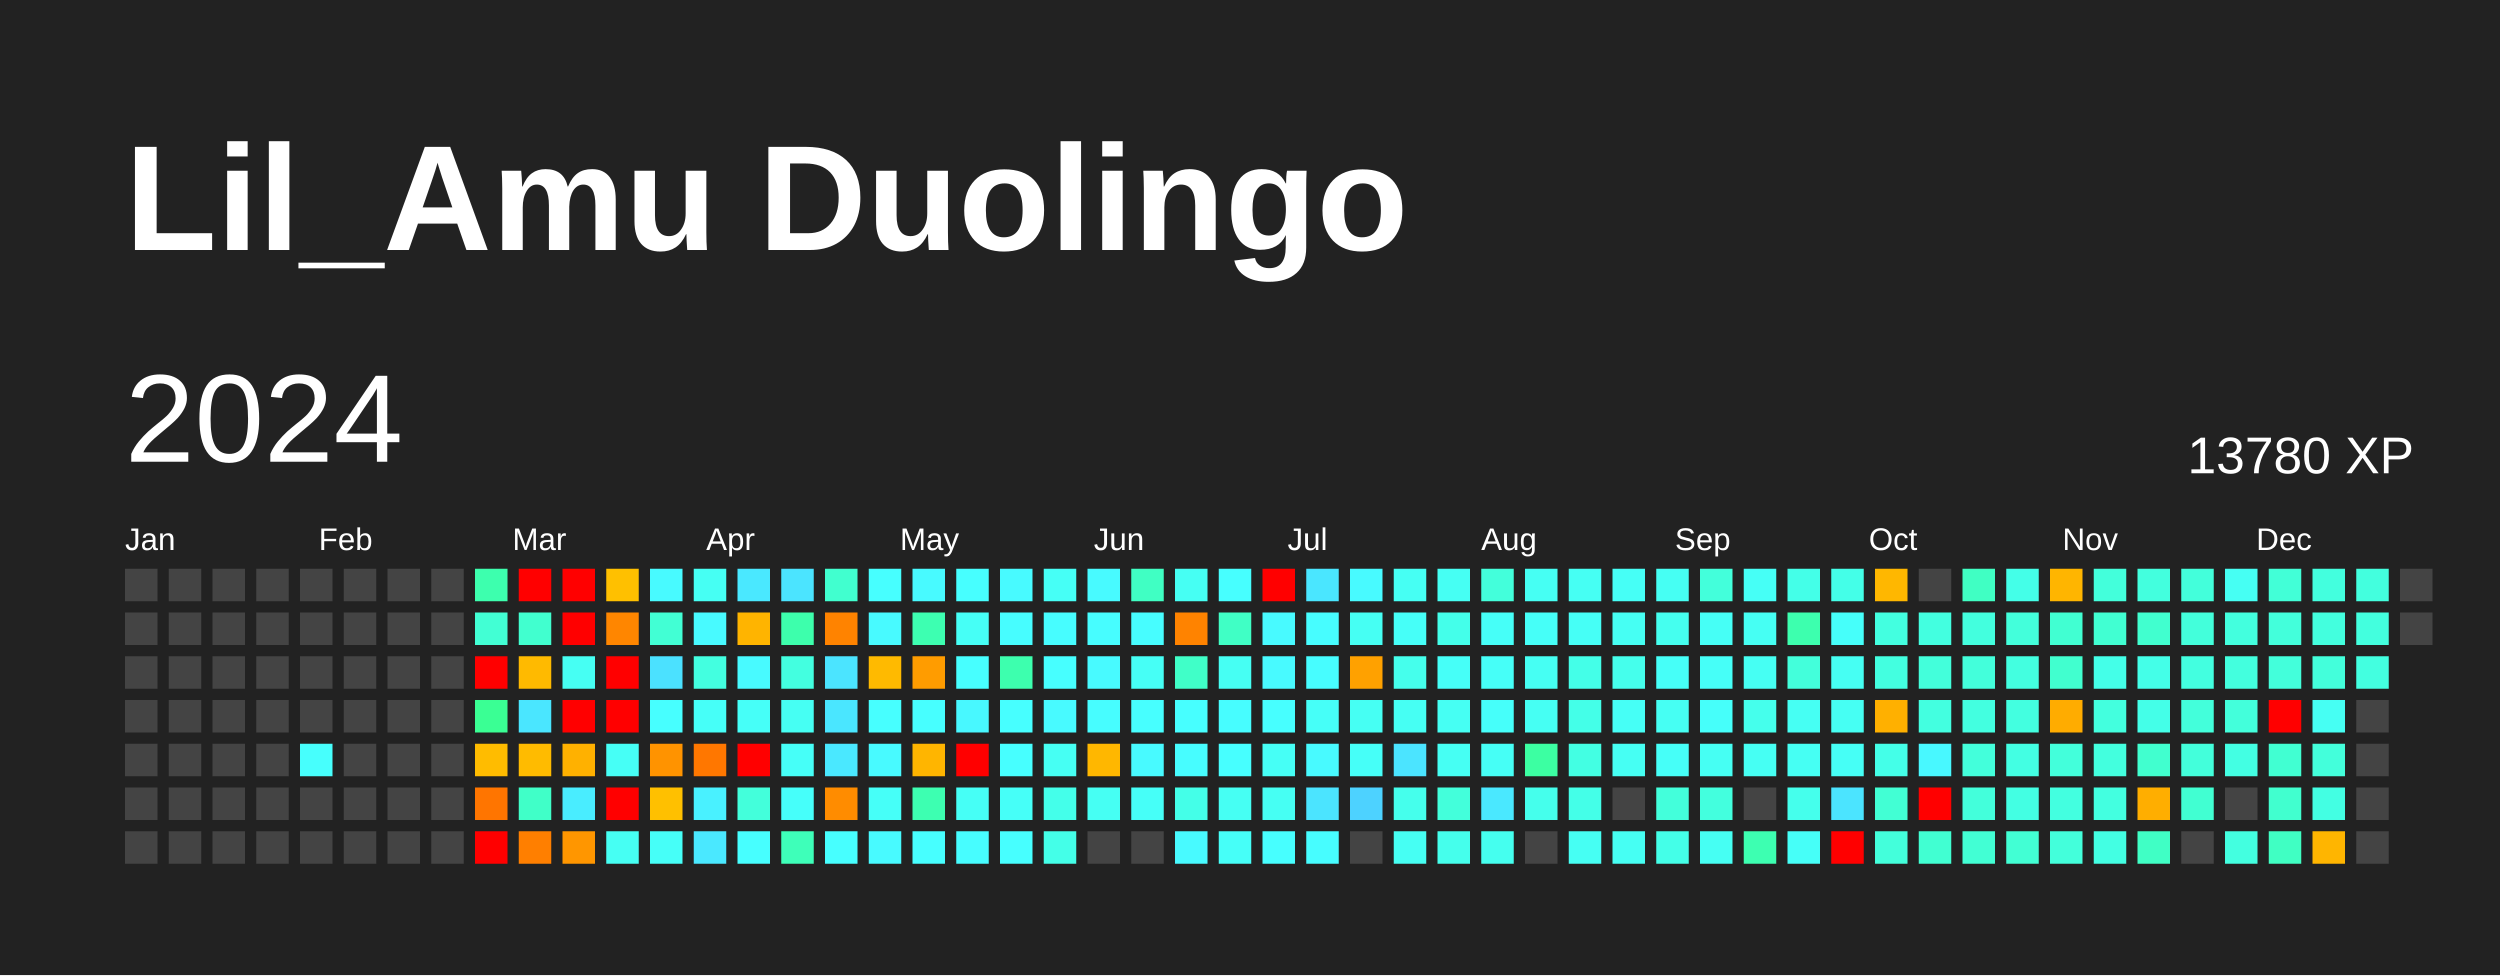
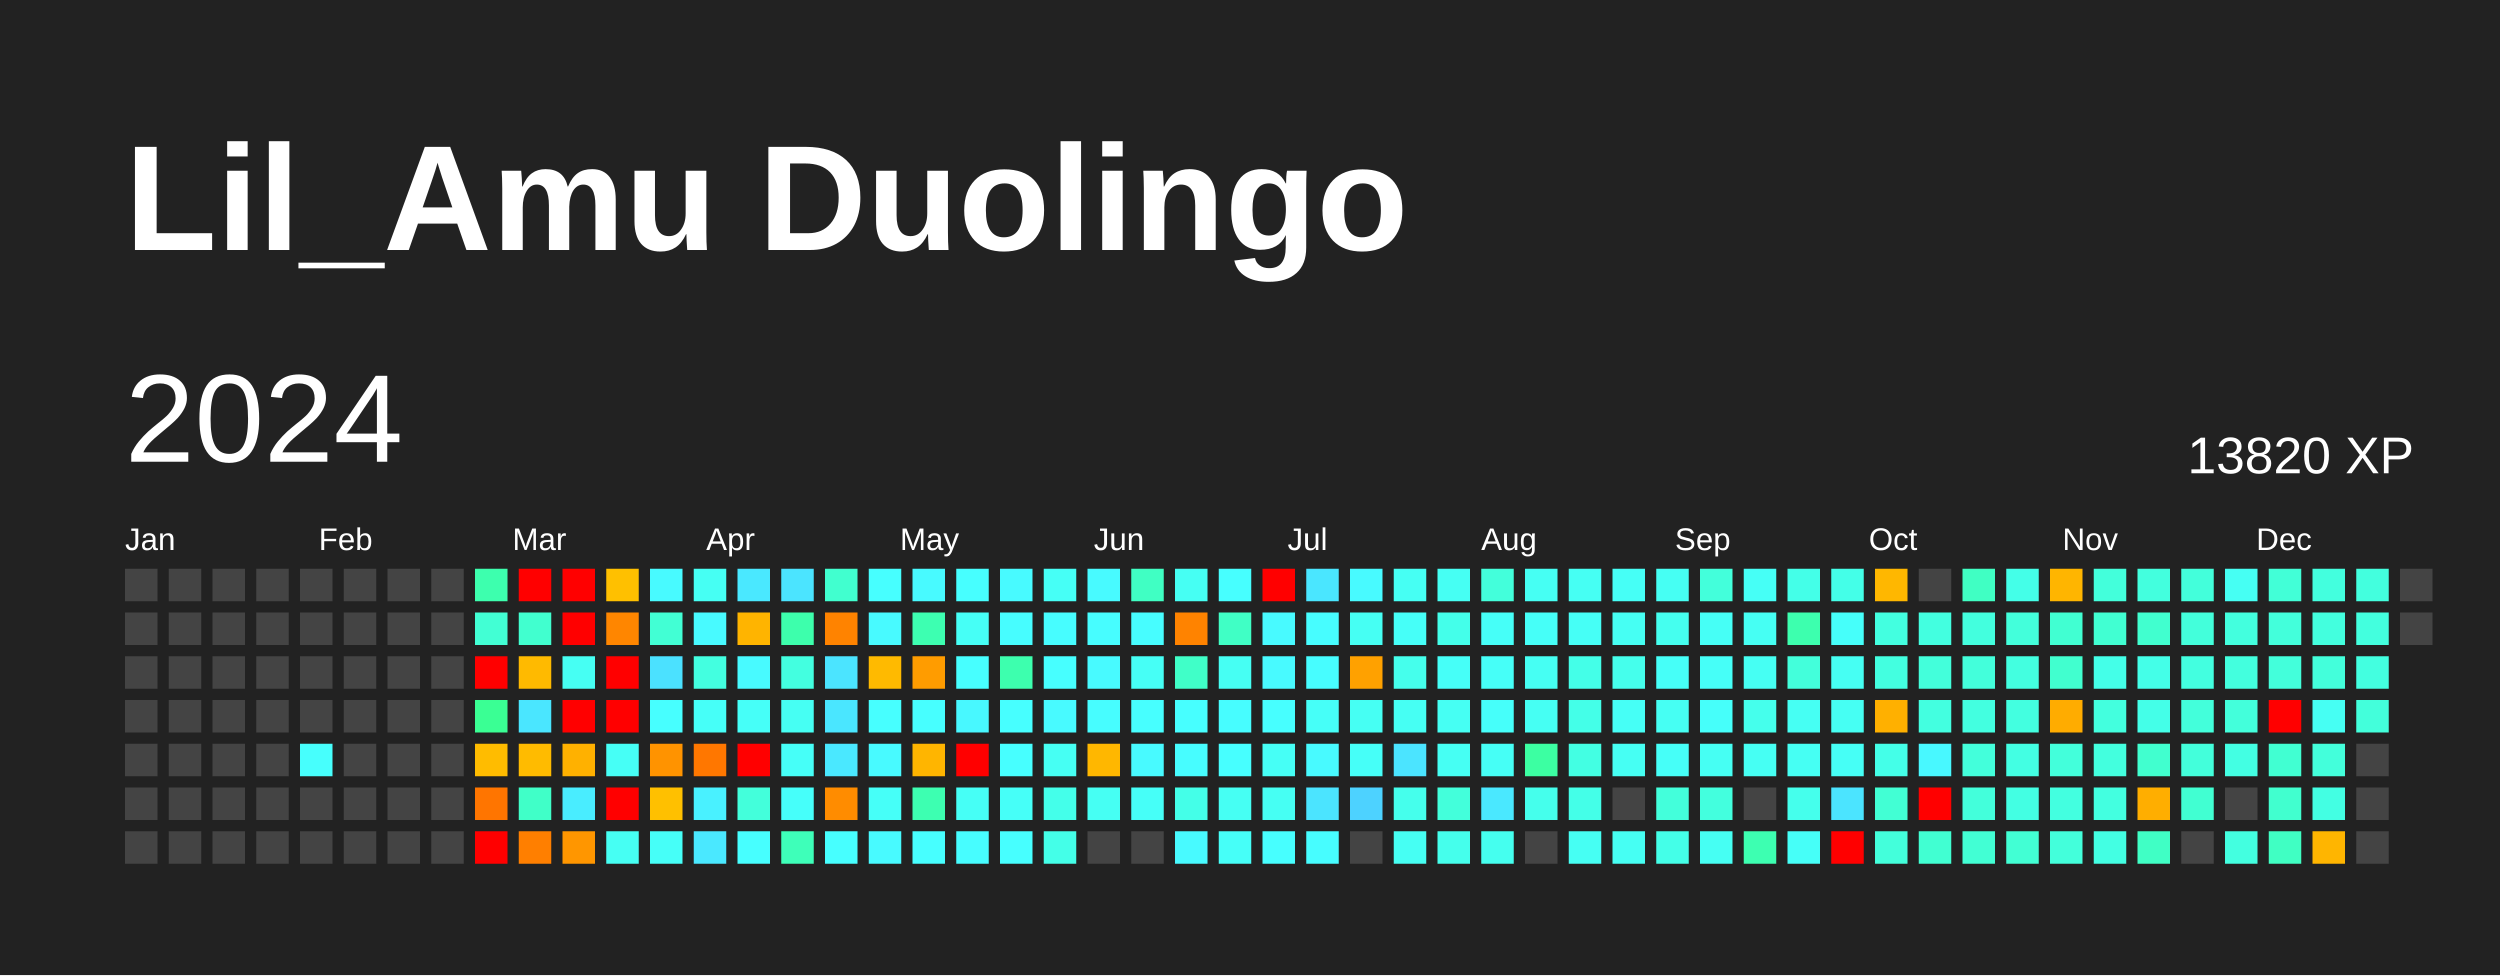
<svg xmlns="http://www.w3.org/2000/svg" baseProfile="full" height="78mm" version="1.1" viewBox="0,0,200,78" width="200mm">
  <defs />
  <rect fill="#222222" height="78" width="200" x="0" y="0" />
  <text fill="#FFFFFF" style="font-size:12px; font-family:Arial; font-weight:bold;" x="10" y="20">Lil_Amu Duolingo</text>
  <text dominant-baseline="hanging" fill="#FFFFFF" style="font-size:10.0px; font-family:Arial;" x="10" y="30">2024</text>
-   <text dominant-baseline="hanging" fill="#FFFFFF" style="font-size:4.125px; font-family:Arial;" x="175" y="35">13780 XP</text>
+   <text dominant-baseline="hanging" fill="#FFFFFF" style="font-size:4.125px; font-family:Arial;" x="175" y="35">13820 XP</text>
  <text fill="#FFFFFF" style="font-size:2.5px; font-family:Arial" x="10.0" y="44">Jan</text>
  <text fill="#FFFFFF" style="font-size:2.5px; font-family:Arial" x="25.5" y="44">Feb</text>
  <text fill="#FFFFFF" style="font-size:2.5px; font-family:Arial" x="41.0" y="44">Mar</text>
  <text fill="#FFFFFF" style="font-size:2.5px; font-family:Arial" x="56.5" y="44">Apr</text>
  <text fill="#FFFFFF" style="font-size:2.5px; font-family:Arial" x="72.0" y="44">May</text>
  <text fill="#FFFFFF" style="font-size:2.5px; font-family:Arial" x="87.5" y="44">Jun</text>
  <text fill="#FFFFFF" style="font-size:2.5px; font-family:Arial" x="103.0" y="44">Jul</text>
  <text fill="#FFFFFF" style="font-size:2.5px; font-family:Arial" x="118.5" y="44">Aug</text>
  <text fill="#FFFFFF" style="font-size:2.5px; font-family:Arial" x="134.0" y="44">Sep</text>
  <text fill="#FFFFFF" style="font-size:2.5px; font-family:Arial" x="149.5" y="44">Oct</text>
  <text fill="#FFFFFF" style="font-size:2.5px; font-family:Arial" x="165.0" y="44">Nov</text>
  <text fill="#FFFFFF" style="font-size:2.5px; font-family:Arial" x="180.5" y="44">Dec</text>
  <rect fill="#444444" height="2.6" width="2.6" x="10.0" y="45.5" />
  <rect fill="#444444" height="2.6" width="2.6" x="10.0" y="49.0" />
  <rect fill="#444444" height="2.6" width="2.6" x="10.0" y="52.5" />
  <rect fill="#444444" height="2.6" width="2.6" x="10.0" y="56.0" />
  <rect fill="#444444" height="2.6" width="2.6" x="10.0" y="59.5" />
  <rect fill="#444444" height="2.6" width="2.6" x="10.0" y="63.0" />
  <rect fill="#444444" height="2.6" width="2.6" x="10.0" y="66.5" />
  <rect fill="#444444" height="2.6" width="2.6" x="13.5" y="45.5" />
  <rect fill="#444444" height="2.6" width="2.6" x="13.5" y="49.0" />
  <rect fill="#444444" height="2.6" width="2.6" x="13.5" y="52.5" />
  <rect fill="#444444" height="2.6" width="2.6" x="13.5" y="56.0" />
  <rect fill="#444444" height="2.6" width="2.6" x="13.5" y="59.5" />
  <rect fill="#444444" height="2.6" width="2.6" x="13.5" y="63.0" />
  <rect fill="#444444" height="2.6" width="2.6" x="13.5" y="66.5" />
  <rect fill="#444444" height="2.6" width="2.6" x="17.0" y="45.5" />
  <rect fill="#444444" height="2.6" width="2.6" x="17.0" y="49.0" />
  <rect fill="#444444" height="2.6" width="2.6" x="17.0" y="52.5" />
  <rect fill="#444444" height="2.6" width="2.6" x="17.0" y="56.0" />
  <rect fill="#444444" height="2.6" width="2.6" x="17.0" y="59.5" />
  <rect fill="#444444" height="2.6" width="2.6" x="17.0" y="63.0" />
  <rect fill="#444444" height="2.6" width="2.6" x="17.0" y="66.5" />
  <rect fill="#444444" height="2.6" width="2.6" x="20.5" y="45.5" />
  <rect fill="#444444" height="2.6" width="2.6" x="20.5" y="49.0" />
  <rect fill="#444444" height="2.6" width="2.6" x="20.5" y="52.5" />
  <rect fill="#444444" height="2.6" width="2.6" x="20.5" y="56.0" />
  <rect fill="#444444" height="2.6" width="2.6" x="20.5" y="59.5" />
  <rect fill="#444444" height="2.6" width="2.6" x="20.5" y="63.0" />
  <rect fill="#444444" height="2.6" width="2.6" x="20.5" y="66.5" />
  <rect fill="#444444" height="2.6" width="2.6" x="24.0" y="45.5" />
  <rect fill="#444444" height="2.6" width="2.6" x="24.0" y="49.0" />
  <rect fill="#444444" height="2.6" width="2.6" x="24.0" y="52.5" />
  <rect fill="#444444" height="2.6" width="2.6" x="24.0" y="56.0" />
  <rect fill="#47fffd" height="2.6" width="2.6" x="24.0" y="59.5" />
  <rect fill="#444444" height="2.6" width="2.6" x="24.0" y="63.0" />
  <rect fill="#444444" height="2.6" width="2.6" x="24.0" y="66.5" />
  <rect fill="#444444" height="2.6" width="2.6" x="27.5" y="45.5" />
  <rect fill="#444444" height="2.6" width="2.6" x="27.5" y="49.0" />
  <rect fill="#444444" height="2.6" width="2.6" x="27.5" y="52.5" />
  <rect fill="#444444" height="2.6" width="2.6" x="27.5" y="56.0" />
  <rect fill="#444444" height="2.6" width="2.6" x="27.5" y="59.5" />
  <rect fill="#444444" height="2.6" width="2.6" x="27.5" y="63.0" />
  <rect fill="#444444" height="2.6" width="2.6" x="27.5" y="66.5" />
  <rect fill="#444444" height="2.6" width="2.6" x="31.0" y="45.5" />
  <rect fill="#444444" height="2.6" width="2.6" x="31.0" y="49.0" />
  <rect fill="#444444" height="2.6" width="2.6" x="31.0" y="52.5" />
  <rect fill="#444444" height="2.6" width="2.6" x="31.0" y="56.0" />
  <rect fill="#444444" height="2.6" width="2.6" x="31.0" y="59.5" />
  <rect fill="#444444" height="2.6" width="2.6" x="31.0" y="63.0" />
  <rect fill="#444444" height="2.6" width="2.6" x="31.0" y="66.5" />
  <rect fill="#444444" height="2.6" width="2.6" x="34.5" y="45.5" />
  <rect fill="#444444" height="2.6" width="2.6" x="34.5" y="49.0" />
  <rect fill="#444444" height="2.6" width="2.6" x="34.5" y="52.5" />
  <rect fill="#444444" height="2.6" width="2.6" x="34.5" y="56.0" />
  <rect fill="#444444" height="2.6" width="2.6" x="34.5" y="59.5" />
  <rect fill="#444444" height="2.6" width="2.6" x="34.5" y="63.0" />
  <rect fill="#444444" height="2.6" width="2.6" x="34.5" y="66.5" />
  <rect fill="#3dffae" height="2.6" width="2.6" x="38.0" y="45.5" />
  <rect fill="#42ffd4" height="2.6" width="2.6" x="38.0" y="49.0" />
  <rect fill="red" height="2.6" width="2.6" x="38.0" y="52.5" />
  <rect fill="#3aff94" height="2.6" width="2.6" x="38.0" y="56.0" />
  <rect fill="#ffbc00" height="2.6" width="2.6" x="38.0" y="59.5" />
  <rect fill="#ff7500" height="2.6" width="2.6" x="38.0" y="63.0" />
  <rect fill="red" height="2.6" width="2.6" x="38.0" y="66.5" />
  <rect fill="red" height="2.6" width="2.6" x="41.5" y="45.5" />
  <rect fill="#41ffcf" height="2.6" width="2.6" x="41.5" y="49.0" />
  <rect fill="#ffba00" height="2.6" width="2.6" x="41.5" y="52.5" />
  <rect fill="#4ae6ff" height="2.6" width="2.6" x="41.5" y="56.0" />
  <rect fill="#ffbb00" height="2.6" width="2.6" x="41.5" y="59.5" />
  <rect fill="#40ffc8" height="2.6" width="2.6" x="41.5" y="63.0" />
  <rect fill="#ff7f00" height="2.6" width="2.6" x="41.5" y="66.5" />
  <rect fill="red" height="2.6" width="2.6" x="45.0" y="45.5" />
  <rect fill="red" height="2.6" width="2.6" x="45.0" y="49.0" />
  <rect fill="#46fff3" height="2.6" width="2.6" x="45.0" y="52.5" />
  <rect fill="red" height="2.6" width="2.6" x="45.0" y="56.0" />
  <rect fill="#ffb100" height="2.6" width="2.6" x="45.0" y="59.5" />
  <rect fill="#49edff" height="2.6" width="2.6" x="45.0" y="63.0" />
  <rect fill="#ff9600" height="2.6" width="2.6" x="45.0" y="66.5" />
  <rect fill="#ffc000" height="2.6" width="2.6" x="48.5" y="45.5" />
  <rect fill="#ff8600" height="2.6" width="2.6" x="48.5" y="49.0" />
  <rect fill="red" height="2.6" width="2.6" x="48.5" y="52.5" />
  <rect fill="red" height="2.6" width="2.6" x="48.5" y="56.0" />
  <rect fill="#46fff6" height="2.6" width="2.6" x="48.5" y="59.5" />
  <rect fill="red" height="2.6" width="2.6" x="48.5" y="63.0" />
  <rect fill="#46fff3" height="2.6" width="2.6" x="48.5" y="66.5" />
  <rect fill="#48faff" height="2.6" width="2.6" x="52.0" y="45.5" />
  <rect fill="#42ffd4" height="2.6" width="2.6" x="52.0" y="49.0" />
  <rect fill="#4be1ff" height="2.6" width="2.6" x="52.0" y="52.5" />
  <rect fill="#47ffff" height="2.6" width="2.6" x="52.0" y="56.0" />
  <rect fill="#ff9300" height="2.6" width="2.6" x="52.0" y="59.5" />
  <rect fill="#ffc000" height="2.6" width="2.6" x="52.0" y="63.0" />
  <rect fill="#46fff8" height="2.6" width="2.6" x="52.0" y="66.5" />
  <rect fill="#46fff3" height="2.6" width="2.6" x="55.5" y="45.5" />
  <rect fill="#48faff" height="2.6" width="2.6" x="55.5" y="49.0" />
  <rect fill="#43ffe0" height="2.6" width="2.6" x="55.5" y="52.5" />
  <rect fill="#46fff8" height="2.6" width="2.6" x="55.5" y="56.0" />
  <rect fill="#ff7700" height="2.6" width="2.6" x="55.5" y="59.5" />
  <rect fill="#49f1ff" height="2.6" width="2.6" x="55.5" y="63.0" />
  <rect fill="#4ae8ff" height="2.6" width="2.6" x="55.5" y="66.5" />
  <rect fill="#4ae8ff" height="2.6" width="2.6" x="59.0" y="45.5" />
  <rect fill="#ffb400" height="2.6" width="2.6" x="59.0" y="49.0" />
  <rect fill="#48faff" height="2.6" width="2.6" x="59.0" y="52.5" />
  <rect fill="#46fff8" height="2.6" width="2.6" x="59.0" y="56.0" />
  <rect fill="red" height="2.6" width="2.6" x="59.0" y="59.5" />
  <rect fill="#43ffdb" height="2.6" width="2.6" x="59.0" y="63.0" />
  <rect fill="#47ffff" height="2.6" width="2.6" x="59.0" y="66.5" />
  <rect fill="#4be4ff" height="2.6" width="2.6" x="62.5" y="45.5" />
  <rect fill="#3dffac" height="2.6" width="2.6" x="62.5" y="49.0" />
  <rect fill="#43ffe0" height="2.6" width="2.6" x="62.5" y="52.5" />
  <rect fill="#46fff3" height="2.6" width="2.6" x="62.5" y="56.0" />
  <rect fill="#46fff8" height="2.6" width="2.6" x="62.5" y="59.5" />
  <rect fill="#46fffa" height="2.6" width="2.6" x="62.5" y="63.0" />
  <rect fill="#3effb9" height="2.6" width="2.6" x="62.5" y="66.5" />
  <rect fill="#41ffcf" height="2.6" width="2.6" x="66.0" y="45.5" />
  <rect fill="#ff8300" height="2.6" width="2.6" x="66.0" y="49.0" />
  <rect fill="#4be4ff" height="2.6" width="2.6" x="66.0" y="52.5" />
  <rect fill="#4ae6ff" height="2.6" width="2.6" x="66.0" y="56.0" />
  <rect fill="#4ae8ff" height="2.6" width="2.6" x="66.0" y="59.5" />
  <rect fill="#ff8c00" height="2.6" width="2.6" x="66.0" y="63.0" />
  <rect fill="#47ffff" height="2.6" width="2.6" x="66.0" y="66.5" />
  <rect fill="#47ffff" height="2.6" width="2.6" x="69.5" y="45.5" />
  <rect fill="#48faff" height="2.6" width="2.6" x="69.5" y="49.0" />
  <rect fill="#ffba00" height="2.6" width="2.6" x="69.5" y="52.5" />
  <rect fill="#47ffff" height="2.6" width="2.6" x="69.5" y="56.0" />
  <rect fill="#48faff" height="2.6" width="2.6" x="69.5" y="59.5" />
  <rect fill="#46fff8" height="2.6" width="2.6" x="69.5" y="63.0" />
  <rect fill="#48faff" height="2.6" width="2.6" x="69.5" y="66.5" />
  <rect fill="#48faff" height="2.6" width="2.6" x="73.0" y="45.5" />
  <rect fill="#3dffb1" height="2.6" width="2.6" x="73.0" y="49.0" />
  <rect fill="#ff9c00" height="2.6" width="2.6" x="73.0" y="52.5" />
  <rect fill="#47ffff" height="2.6" width="2.6" x="73.0" y="56.0" />
  <rect fill="#ffb500" height="2.6" width="2.6" x="73.0" y="59.5" />
  <rect fill="#3dffb1" height="2.6" width="2.6" x="73.0" y="63.0" />
  <rect fill="#47ffff" height="2.6" width="2.6" x="73.0" y="66.5" />
  <rect fill="#47ffff" height="2.6" width="2.6" x="76.5" y="45.5" />
  <rect fill="#46fff6" height="2.6" width="2.6" x="76.5" y="49.0" />
  <rect fill="#47ffff" height="2.6" width="2.6" x="76.5" y="52.5" />
  <rect fill="#48f8ff" height="2.6" width="2.6" x="76.5" y="56.0" />
  <rect fill="red" height="2.6" width="2.6" x="76.5" y="59.5" />
  <rect fill="#46fff6" height="2.6" width="2.6" x="76.5" y="63.0" />
  <rect fill="#47fdff" height="2.6" width="2.6" x="76.5" y="66.5" />
  <rect fill="#48faff" height="2.6" width="2.6" x="80.0" y="45.5" />
  <rect fill="#47fdff" height="2.6" width="2.6" x="80.0" y="49.0" />
  <rect fill="#3dffae" height="2.6" width="2.6" x="80.0" y="52.5" />
  <rect fill="#47ffff" height="2.6" width="2.6" x="80.0" y="56.0" />
  <rect fill="#47ffff" height="2.6" width="2.6" x="80.0" y="59.5" />
  <rect fill="#46fff8" height="2.6" width="2.6" x="80.0" y="63.0" />
  <rect fill="#47ffff" height="2.6" width="2.6" x="80.0" y="66.5" />
  <rect fill="#46fff6" height="2.6" width="2.6" x="83.5" y="45.5" />
  <rect fill="#47fdff" height="2.6" width="2.6" x="83.5" y="49.0" />
  <rect fill="#47ffff" height="2.6" width="2.6" x="83.5" y="52.5" />
  <rect fill="#48faff" height="2.6" width="2.6" x="83.5" y="56.0" />
  <rect fill="#46fff3" height="2.6" width="2.6" x="83.5" y="59.5" />
  <rect fill="#44ffea" height="2.6" width="2.6" x="83.5" y="63.0" />
  <rect fill="#44ffe8" height="2.6" width="2.6" x="83.5" y="66.5" />
  <rect fill="#48faff" height="2.6" width="2.6" x="87.0" y="45.5" />
  <rect fill="#47fdff" height="2.6" width="2.6" x="87.0" y="49.0" />
  <rect fill="#48faff" height="2.6" width="2.6" x="87.0" y="52.5" />
  <rect fill="#47fdff" height="2.6" width="2.6" x="87.0" y="56.0" />
  <rect fill="#ffb700" height="2.6" width="2.6" x="87.0" y="59.5" />
  <rect fill="#46fff3" height="2.6" width="2.6" x="87.0" y="63.0" />
  <rect fill="#444444" height="2.6" width="2.6" x="87.0" y="66.5" />
  <rect fill="#40ffc3" height="2.6" width="2.6" x="90.5" y="45.5" />
  <rect fill="#47fdff" height="2.6" width="2.6" x="90.5" y="49.0" />
  <rect fill="#46fff6" height="2.6" width="2.6" x="90.5" y="52.5" />
  <rect fill="#47ffff" height="2.6" width="2.6" x="90.5" y="56.0" />
  <rect fill="#48faff" height="2.6" width="2.6" x="90.5" y="59.5" />
  <rect fill="#46fff8" height="2.6" width="2.6" x="90.5" y="63.0" />
  <rect fill="#444444" height="2.6" width="2.6" x="90.5" y="66.5" />
  <rect fill="#46fff3" height="2.6" width="2.6" x="94.0" y="45.5" />
  <rect fill="#ff8300" height="2.6" width="2.6" x="94.0" y="49.0" />
  <rect fill="#40ffc8" height="2.6" width="2.6" x="94.0" y="52.5" />
  <rect fill="#47ffff" height="2.6" width="2.6" x="94.0" y="56.0" />
  <rect fill="#47fdff" height="2.6" width="2.6" x="94.0" y="59.5" />
  <rect fill="#44ffe8" height="2.6" width="2.6" x="94.0" y="63.0" />
  <rect fill="#48faff" height="2.6" width="2.6" x="94.0" y="66.5" />
  <rect fill="#47ffff" height="2.6" width="2.6" x="97.5" y="45.5" />
  <rect fill="#40ffc5" height="2.6" width="2.6" x="97.5" y="49.0" />
  <rect fill="#46fff3" height="2.6" width="2.6" x="97.5" y="52.5" />
  <rect fill="#47fdff" height="2.6" width="2.6" x="97.5" y="56.0" />
  <rect fill="#47ffff" height="2.6" width="2.6" x="97.5" y="59.5" />
  <rect fill="#46fff3" height="2.6" width="2.6" x="97.5" y="63.0" />
  <rect fill="#46fff8" height="2.6" width="2.6" x="97.5" y="66.5" />
  <rect fill="red" height="2.6" width="2.6" x="101.0" y="45.5" />
  <rect fill="#48faff" height="2.6" width="2.6" x="101.0" y="49.0" />
  <rect fill="#48faff" height="2.6" width="2.6" x="101.0" y="52.5" />
  <rect fill="#47ffff" height="2.6" width="2.6" x="101.0" y="56.0" />
  <rect fill="#46fff6" height="2.6" width="2.6" x="101.0" y="59.5" />
  <rect fill="#46fff3" height="2.6" width="2.6" x="101.0" y="63.0" />
  <rect fill="#47ffff" height="2.6" width="2.6" x="101.0" y="66.5" />
  <rect fill="#4ae6ff" height="2.6" width="2.6" x="104.5" y="45.5" />
  <rect fill="#47fdff" height="2.6" width="2.6" x="104.5" y="49.0" />
  <rect fill="#47fdff" height="2.6" width="2.6" x="104.5" y="52.5" />
  <rect fill="#46fff8" height="2.6" width="2.6" x="104.5" y="56.0" />
  <rect fill="#48faff" height="2.6" width="2.6" x="104.5" y="59.5" />
  <rect fill="#4be4ff" height="2.6" width="2.6" x="104.5" y="63.0" />
  <rect fill="#47fdff" height="2.6" width="2.6" x="104.5" y="66.5" />
  <rect fill="#48faff" height="2.6" width="2.6" x="108.0" y="45.5" />
  <rect fill="#46fff3" height="2.6" width="2.6" x="108.0" y="49.0" />
  <rect fill="#ffa100" height="2.6" width="2.6" x="108.0" y="52.5" />
  <rect fill="#46fff3" height="2.6" width="2.6" x="108.0" y="56.0" />
  <rect fill="#46fff8" height="2.6" width="2.6" x="108.0" y="59.5" />
  <rect fill="#4dd2ff" height="2.6" width="2.6" x="108.0" y="63.0" />
  <rect fill="#444444" height="2.6" width="2.6" x="108.0" y="66.5" />
  <rect fill="#46fff3" height="2.6" width="2.6" x="111.5" y="45.5" />
  <rect fill="#46fff8" height="2.6" width="2.6" x="111.5" y="49.0" />
  <rect fill="#45ffec" height="2.6" width="2.6" x="111.5" y="52.5" />
  <rect fill="#46fff3" height="2.6" width="2.6" x="111.5" y="56.0" />
  <rect fill="#4be4ff" height="2.6" width="2.6" x="111.5" y="59.5" />
  <rect fill="#45ffec" height="2.6" width="2.6" x="111.5" y="63.0" />
  <rect fill="#46fff3" height="2.6" width="2.6" x="111.5" y="66.5" />
  <rect fill="#46fff3" height="2.6" width="2.6" x="115.0" y="45.5" />
  <rect fill="#44ffea" height="2.6" width="2.6" x="115.0" y="49.0" />
  <rect fill="#46fff8" height="2.6" width="2.6" x="115.0" y="52.5" />
  <rect fill="#46fff3" height="2.6" width="2.6" x="115.0" y="56.0" />
  <rect fill="#46fff3" height="2.6" width="2.6" x="115.0" y="59.5" />
  <rect fill="#43ffdb" height="2.6" width="2.6" x="115.0" y="63.0" />
  <rect fill="#45ffec" height="2.6" width="2.6" x="115.0" y="66.5" />
  <rect fill="#43ffdb" height="2.6" width="2.6" x="118.5" y="45.5" />
  <rect fill="#46fff8" height="2.6" width="2.6" x="118.5" y="49.0" />
  <rect fill="#46fff8" height="2.6" width="2.6" x="118.5" y="52.5" />
  <rect fill="#46fffa" height="2.6" width="2.6" x="118.5" y="56.0" />
  <rect fill="#46fff6" height="2.6" width="2.6" x="118.5" y="59.5" />
  <rect fill="#4ae8ff" height="2.6" width="2.6" x="118.5" y="63.0" />
  <rect fill="#45ffef" height="2.6" width="2.6" x="118.5" y="66.5" />
  <rect fill="#46fff3" height="2.6" width="2.6" x="122.0" y="45.5" />
  <rect fill="#46fff8" height="2.6" width="2.6" x="122.0" y="49.0" />
  <rect fill="#46fff3" height="2.6" width="2.6" x="122.0" y="52.5" />
  <rect fill="#46fff3" height="2.6" width="2.6" x="122.0" y="56.0" />
  <rect fill="#3cffa2" height="2.6" width="2.6" x="122.0" y="59.5" />
  <rect fill="#45ffec" height="2.6" width="2.6" x="122.0" y="63.0" />
  <rect fill="#444444" height="2.6" width="2.6" x="122.0" y="66.5" />
  <rect fill="#46fff3" height="2.6" width="2.6" x="125.5" y="45.5" />
  <rect fill="#46fff6" height="2.6" width="2.6" x="125.5" y="49.0" />
  <rect fill="#44ffe8" height="2.6" width="2.6" x="125.5" y="52.5" />
  <rect fill="#44ffe8" height="2.6" width="2.6" x="125.5" y="56.0" />
  <rect fill="#43ffe3" height="2.6" width="2.6" x="125.5" y="59.5" />
  <rect fill="#44ffe8" height="2.6" width="2.6" x="125.5" y="63.0" />
  <rect fill="#46fff3" height="2.6" width="2.6" x="125.5" y="66.5" />
  <rect fill="#46fff6" height="2.6" width="2.6" x="129.0" y="45.5" />
  <rect fill="#46fff3" height="2.6" width="2.6" x="129.0" y="49.0" />
  <rect fill="#45ffec" height="2.6" width="2.6" x="129.0" y="52.5" />
  <rect fill="#46fff6" height="2.6" width="2.6" x="129.0" y="56.0" />
  <rect fill="#46fff3" height="2.6" width="2.6" x="129.0" y="59.5" />
  <rect fill="#444444" height="2.6" width="2.6" x="129.0" y="63.0" />
  <rect fill="#46fff3" height="2.6" width="2.6" x="129.0" y="66.5" />
  <rect fill="#46fff3" height="2.6" width="2.6" x="132.5" y="45.5" />
  <rect fill="#45ffef" height="2.6" width="2.6" x="132.5" y="49.0" />
  <rect fill="#46fff8" height="2.6" width="2.6" x="132.5" y="52.5" />
  <rect fill="#46fff3" height="2.6" width="2.6" x="132.5" y="56.0" />
  <rect fill="#46fff8" height="2.6" width="2.6" x="132.5" y="59.5" />
  <rect fill="#43ffdb" height="2.6" width="2.6" x="132.5" y="63.0" />
  <rect fill="#44ffe8" height="2.6" width="2.6" x="132.5" y="66.5" />
  <rect fill="#43ffdb" height="2.6" width="2.6" x="136.0" y="45.5" />
  <rect fill="#46fff6" height="2.6" width="2.6" x="136.0" y="49.0" />
  <rect fill="#46fff8" height="2.6" width="2.6" x="136.0" y="52.5" />
  <rect fill="#46fffa" height="2.6" width="2.6" x="136.0" y="56.0" />
  <rect fill="#46fff3" height="2.6" width="2.6" x="136.0" y="59.5" />
  <rect fill="#43ffde" height="2.6" width="2.6" x="136.0" y="63.0" />
  <rect fill="#46fff3" height="2.6" width="2.6" x="136.0" y="66.5" />
  <rect fill="#46fff6" height="2.6" width="2.6" x="139.5" y="45.5" />
  <rect fill="#46fff3" height="2.6" width="2.6" x="139.5" y="49.0" />
  <rect fill="#46fff3" height="2.6" width="2.6" x="139.5" y="52.5" />
  <rect fill="#45ffec" height="2.6" width="2.6" x="139.5" y="56.0" />
  <rect fill="#46fff3" height="2.6" width="2.6" x="139.5" y="59.5" />
  <rect fill="#444444" height="2.6" width="2.6" x="139.5" y="63.0" />
  <rect fill="#3dffb1" height="2.6" width="2.6" x="139.5" y="66.5" />
  <rect fill="#44ffe8" height="2.6" width="2.6" x="143.0" y="45.5" />
  <rect fill="#3dffae" height="2.6" width="2.6" x="143.0" y="49.0" />
  <rect fill="#43ffdb" height="2.6" width="2.6" x="143.0" y="52.5" />
  <rect fill="#46fff3" height="2.6" width="2.6" x="143.0" y="56.0" />
  <rect fill="#46fff3" height="2.6" width="2.6" x="143.0" y="59.5" />
  <rect fill="#45ffec" height="2.6" width="2.6" x="143.0" y="63.0" />
  <rect fill="#46fff8" height="2.6" width="2.6" x="143.0" y="66.5" />
  <rect fill="#44ffe8" height="2.6" width="2.6" x="146.5" y="45.5" />
  <rect fill="#46fffa" height="2.6" width="2.6" x="146.5" y="49.0" />
  <rect fill="#46fff3" height="2.6" width="2.6" x="146.5" y="52.5" />
  <rect fill="#46fff3" height="2.6" width="2.6" x="146.5" y="56.0" />
  <rect fill="#46fff6" height="2.6" width="2.6" x="146.5" y="59.5" />
  <rect fill="#4be4ff" height="2.6" width="2.6" x="146.5" y="63.0" />
  <rect fill="red" height="2.6" width="2.6" x="146.5" y="66.5" />
  <rect fill="#ffb700" height="2.6" width="2.6" x="150.0" y="45.5" />
  <rect fill="#43ffe0" height="2.6" width="2.6" x="150.0" y="49.0" />
  <rect fill="#43ffe0" height="2.6" width="2.6" x="150.0" y="52.5" />
  <rect fill="#ffb000" height="2.6" width="2.6" x="150.0" y="56.0" />
  <rect fill="#44ffe8" height="2.6" width="2.6" x="150.0" y="59.5" />
  <rect fill="#42ffd4" height="2.6" width="2.6" x="150.0" y="63.0" />
  <rect fill="#43ffdb" height="2.6" width="2.6" x="150.0" y="66.5" />
  <rect fill="#444444" height="2.6" width="2.6" x="153.5" y="45.5" />
  <rect fill="#43ffe0" height="2.6" width="2.6" x="153.5" y="49.0" />
  <rect fill="#43ffdb" height="2.6" width="2.6" x="153.5" y="52.5" />
  <rect fill="#43ffe0" height="2.6" width="2.6" x="153.5" y="56.0" />
  <rect fill="#48f8ff" height="2.6" width="2.6" x="153.5" y="59.5" />
  <rect fill="red" height="2.6" width="2.6" x="153.5" y="63.0" />
  <rect fill="#41ffd2" height="2.6" width="2.6" x="153.5" y="66.5" />
  <rect fill="#40ffc3" height="2.6" width="2.6" x="157.0" y="45.5" />
  <rect fill="#43ffde" height="2.6" width="2.6" x="157.0" y="49.0" />
  <rect fill="#43ffdb" height="2.6" width="2.6" x="157.0" y="52.5" />
  <rect fill="#43ffe0" height="2.6" width="2.6" x="157.0" y="56.0" />
  <rect fill="#43ffdb" height="2.6" width="2.6" x="157.0" y="59.5" />
  <rect fill="#43ffdb" height="2.6" width="2.6" x="157.0" y="63.0" />
  <rect fill="#42ffd4" height="2.6" width="2.6" x="157.0" y="66.5" />
  <rect fill="#44ffe8" height="2.6" width="2.6" x="160.5" y="45.5" />
  <rect fill="#43ffdb" height="2.6" width="2.6" x="160.5" y="49.0" />
  <rect fill="#43ffe0" height="2.6" width="2.6" x="160.5" y="52.5" />
  <rect fill="#43ffe0" height="2.6" width="2.6" x="160.5" y="56.0" />
  <rect fill="#43ffe3" height="2.6" width="2.6" x="160.5" y="59.5" />
  <rect fill="#43ffe3" height="2.6" width="2.6" x="160.5" y="63.0" />
  <rect fill="#42ffd4" height="2.6" width="2.6" x="160.5" y="66.5" />
  <rect fill="#ffb500" height="2.6" width="2.6" x="164.0" y="45.5" />
  <rect fill="#41ffd2" height="2.6" width="2.6" x="164.0" y="49.0" />
  <rect fill="#41ffcf" height="2.6" width="2.6" x="164.0" y="52.5" />
  <rect fill="#ffac00" height="2.6" width="2.6" x="164.0" y="56.0" />
  <rect fill="#43ffdb" height="2.6" width="2.6" x="164.0" y="59.5" />
  <rect fill="#43ffe0" height="2.6" width="2.6" x="164.0" y="63.0" />
  <rect fill="#43ffdb" height="2.6" width="2.6" x="164.0" y="66.5" />
  <rect fill="#43ffdb" height="2.6" width="2.6" x="167.5" y="45.5" />
  <rect fill="#41ffd2" height="2.6" width="2.6" x="167.5" y="49.0" />
  <rect fill="#44ffe8" height="2.6" width="2.6" x="167.5" y="52.5" />
  <rect fill="#43ffde" height="2.6" width="2.6" x="167.5" y="56.0" />
  <rect fill="#43ffde" height="2.6" width="2.6" x="167.5" y="59.5" />
  <rect fill="#43ffe0" height="2.6" width="2.6" x="167.5" y="63.0" />
  <rect fill="#43ffe3" height="2.6" width="2.6" x="167.5" y="66.5" />
  <rect fill="#43ffde" height="2.6" width="2.6" x="171.0" y="45.5" />
  <rect fill="#41ffcf" height="2.6" width="2.6" x="171.0" y="49.0" />
  <rect fill="#44ffe8" height="2.6" width="2.6" x="171.0" y="52.5" />
  <rect fill="#44ffe8" height="2.6" width="2.6" x="171.0" y="56.0" />
  <rect fill="#41ffcf" height="2.6" width="2.6" x="171.0" y="59.5" />
  <rect fill="#ffae00" height="2.6" width="2.6" x="171.0" y="63.0" />
  <rect fill="#40ffc5" height="2.6" width="2.6" x="171.0" y="66.5" />
  <rect fill="#43ffdb" height="2.6" width="2.6" x="174.5" y="45.5" />
  <rect fill="#43ffdb" height="2.6" width="2.6" x="174.5" y="49.0" />
  <rect fill="#43ffe0" height="2.6" width="2.6" x="174.5" y="52.5" />
  <rect fill="#43ffdb" height="2.6" width="2.6" x="174.5" y="56.0" />
  <rect fill="#43ffdb" height="2.6" width="2.6" x="174.5" y="59.5" />
  <rect fill="#41ffd2" height="2.6" width="2.6" x="174.5" y="63.0" />
  <rect fill="#444444" height="2.6" width="2.6" x="174.5" y="66.5" />
  <rect fill="#46fff3" height="2.6" width="2.6" x="178.0" y="45.5" />
  <rect fill="#43ffde" height="2.6" width="2.6" x="178.0" y="49.0" />
  <rect fill="#43ffde" height="2.6" width="2.6" x="178.0" y="52.5" />
  <rect fill="#43ffdb" height="2.6" width="2.6" x="178.0" y="56.0" />
  <rect fill="#43ffe3" height="2.6" width="2.6" x="178.0" y="59.5" />
  <rect fill="#444444" height="2.6" width="2.6" x="178.0" y="63.0" />
  <rect fill="#43ffe0" height="2.6" width="2.6" x="178.0" y="66.5" />
  <rect fill="#42ffd7" height="2.6" width="2.6" x="181.5" y="45.5" />
  <rect fill="#43ffdb" height="2.6" width="2.6" x="181.5" y="49.0" />
  <rect fill="#43ffdb" height="2.6" width="2.6" x="181.5" y="52.5" />
  <rect fill="red" height="2.6" width="2.6" x="181.5" y="56.0" />
  <rect fill="#41ffd2" height="2.6" width="2.6" x="181.5" y="59.5" />
  <rect fill="#41ffcf" height="2.6" width="2.6" x="181.5" y="63.0" />
  <rect fill="#40ffc3" height="2.6" width="2.6" x="181.5" y="66.5" />
  <rect fill="#43ffde" height="2.6" width="2.6" x="185.0" y="45.5" />
  <rect fill="#43ffde" height="2.6" width="2.6" x="185.0" y="49.0" />
  <rect fill="#43ffdb" height="2.6" width="2.6" x="185.0" y="52.5" />
  <rect fill="#46fff3" height="2.6" width="2.6" x="185.0" y="56.0" />
  <rect fill="#43ffdb" height="2.6" width="2.6" x="185.0" y="59.5" />
  <rect fill="#43ffe3" height="2.6" width="2.6" x="185.0" y="63.0" />
  <rect fill="#ffb500" height="2.6" width="2.6" x="185.0" y="66.5" />
  <rect fill="#43ffde" height="2.6" width="2.6" x="188.5" y="45.5" />
  <rect fill="#43ffde" height="2.6" width="2.6" x="188.5" y="49.0" />
  <rect fill="#43ffe0" height="2.6" width="2.6" x="188.5" y="52.5" />
-   <rect fill="#444444" height="2.6" width="2.6" x="188.5" y="56.0" />
+   <rect fill="#43ffdb" height="2.6" width="2.6" x="188.5" y="56.0" />
  <rect fill="#444444" height="2.6" width="2.6" x="188.5" y="59.5" />
  <rect fill="#444444" height="2.6" width="2.6" x="188.5" y="63.0" />
  <rect fill="#444444" height="2.6" width="2.6" x="188.5" y="66.5" />
  <rect fill="#444444" height="2.6" width="2.6" x="192.0" y="45.5" />
  <rect fill="#444444" height="2.6" width="2.6" x="192.0" y="49.0" />
</svg>
